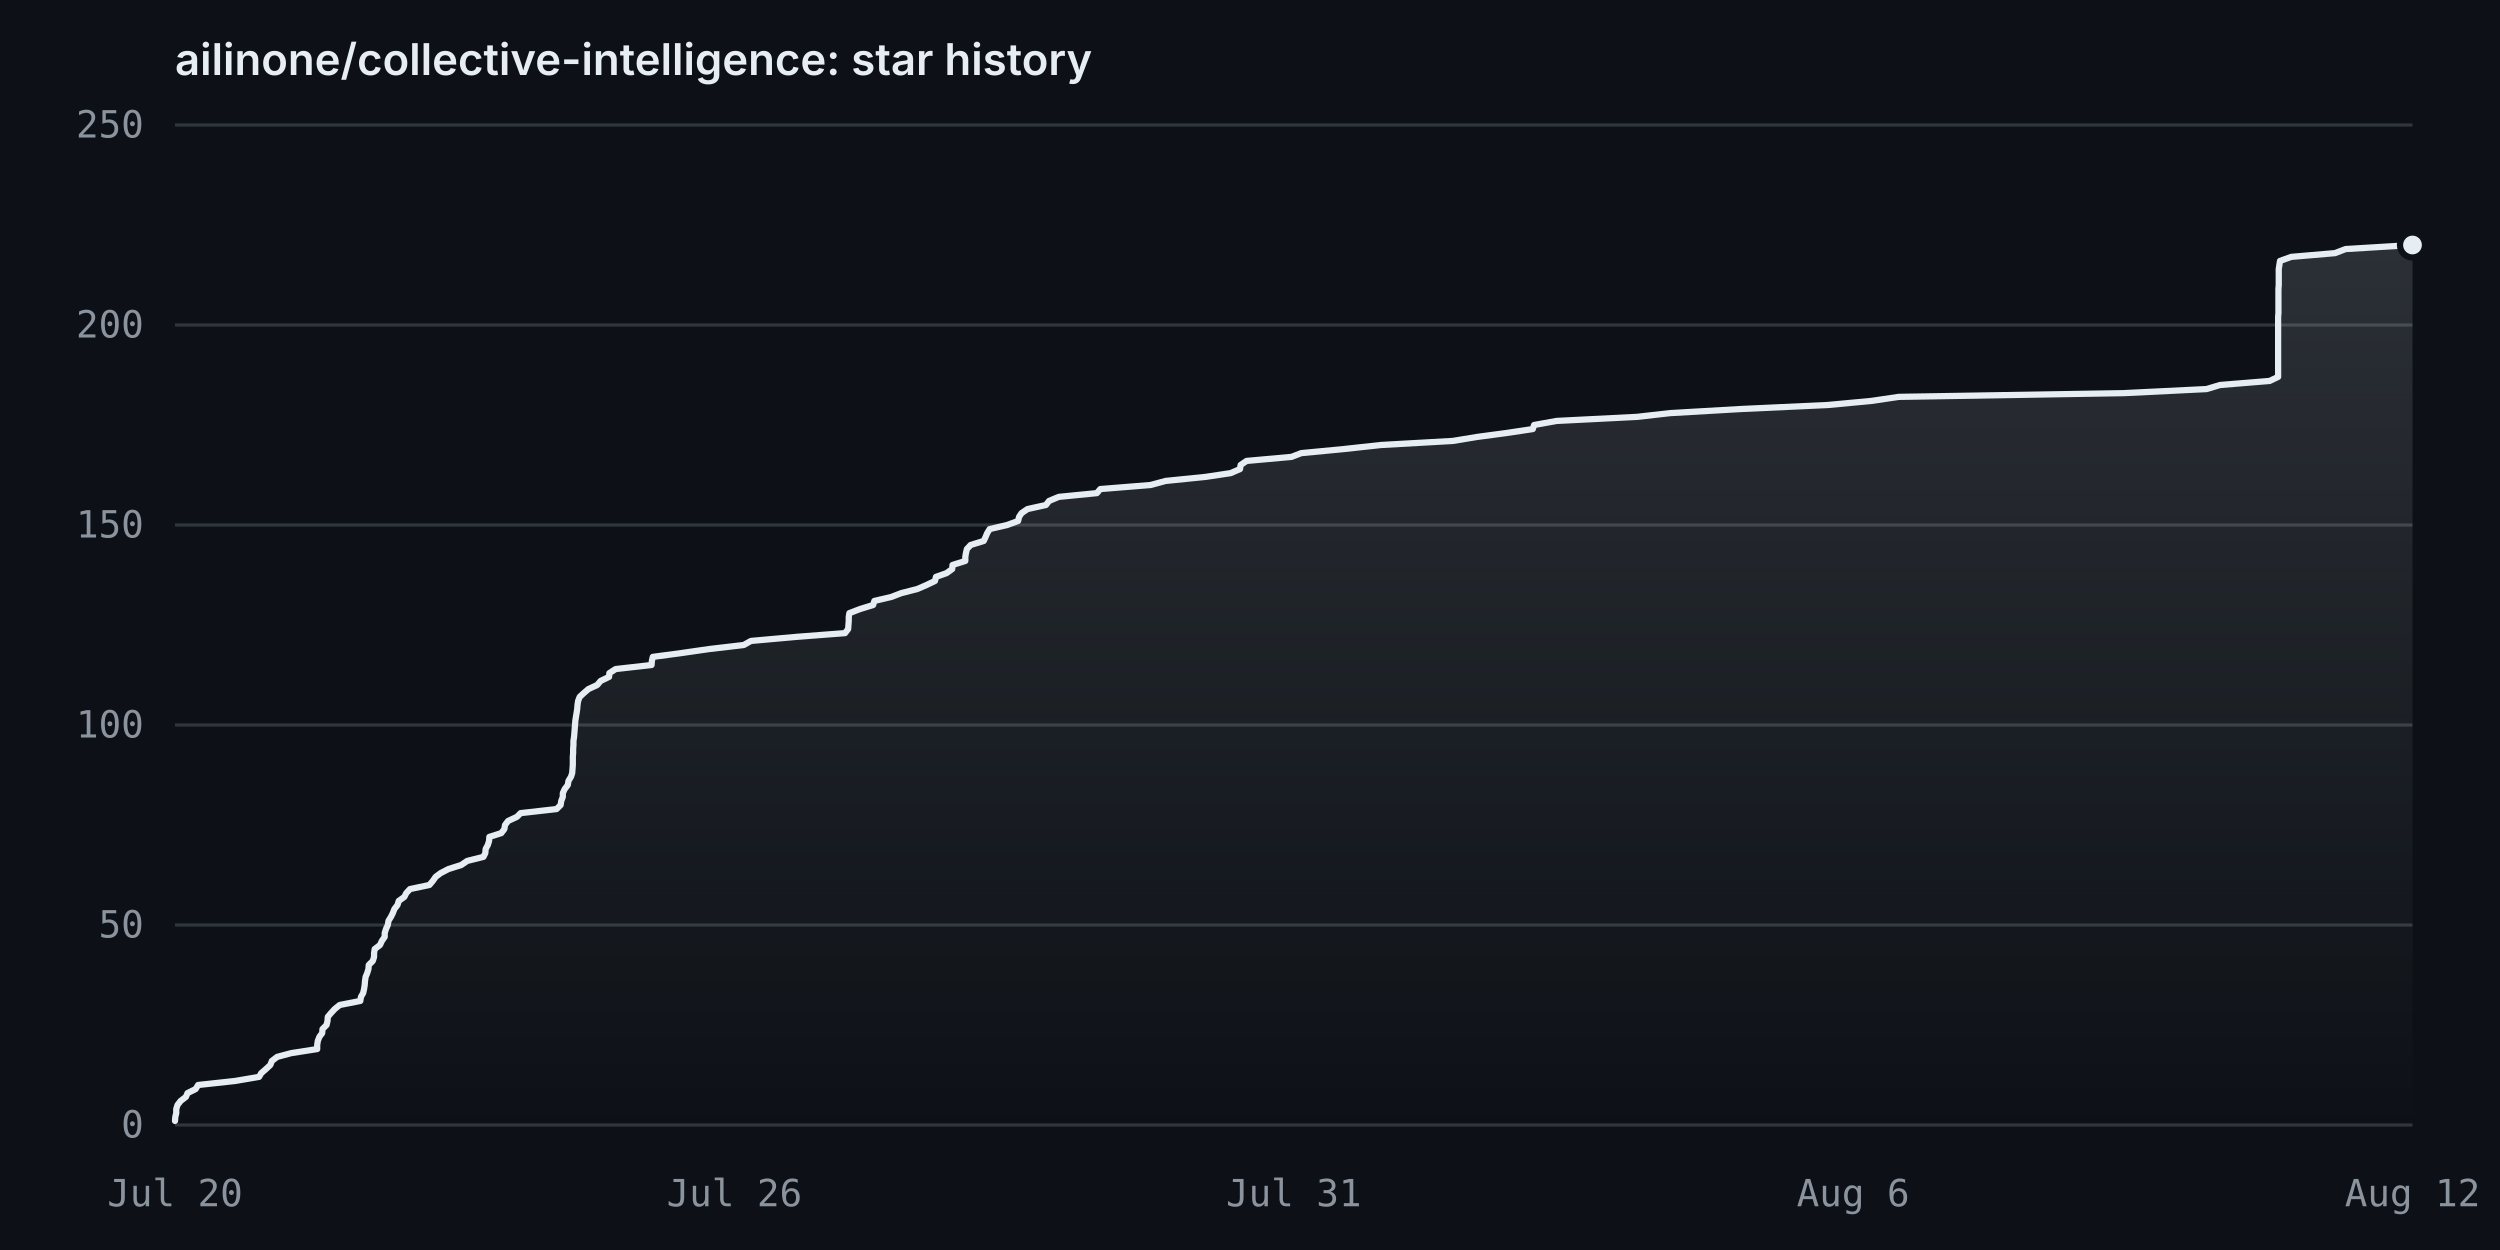
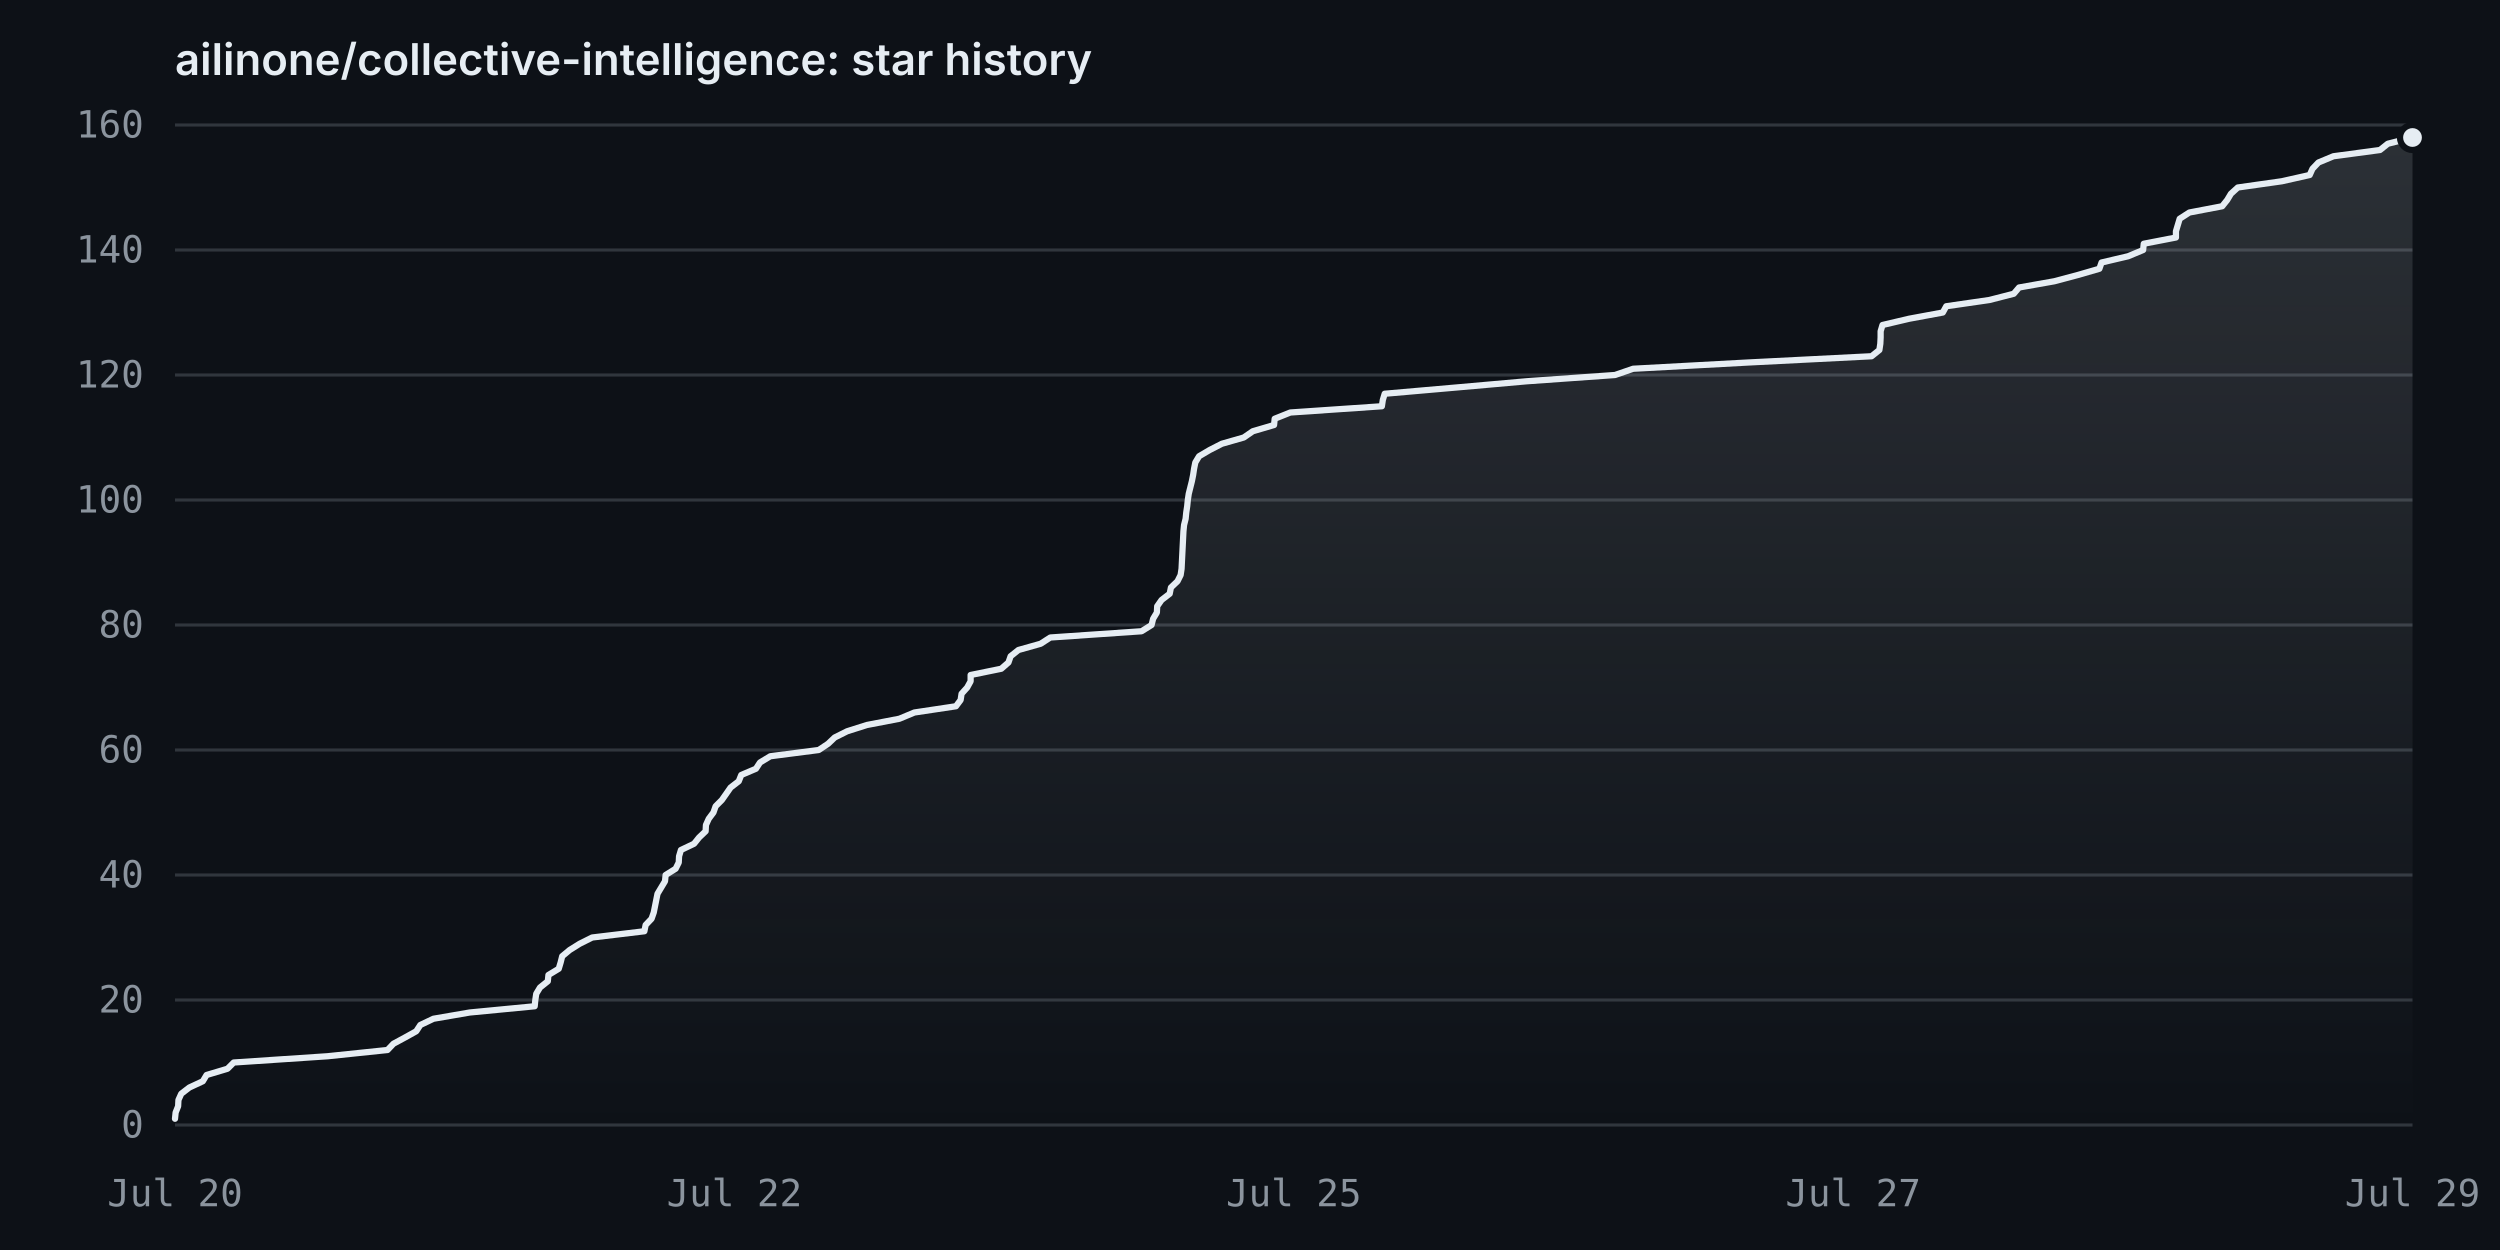
<svg xmlns="http://www.w3.org/2000/svg" viewBox="0 0 800 400" width="800" height="400" role="img" aria-label="Cumulative GitHub stars over time for ailinone/collective-intelligence">
  <rect x="0" y="0" width="800" height="400" fill="#0d1117" />
  <text x="56" y="24" font-size="14" font-weight="600" fill="#e6edf3" font-family="-apple-system, Segoe UI, sans-serif">ailinone/collective-intelligence: star history</text>
  <g>
    <line x1="56" y1="360.0" x2="772" y2="360.0" stroke="#30363d" stroke-width="1" />
-     <line x1="56" y1="296.0" x2="772" y2="296.0" stroke="#30363d" stroke-width="1" />
-     <line x1="56" y1="232.0" x2="772" y2="232.0" stroke="#30363d" stroke-width="1" />
-     <line x1="56" y1="168.0" x2="772" y2="168.0" stroke="#30363d" stroke-width="1" />
-     <line x1="56" y1="104.0" x2="772" y2="104.0" stroke="#30363d" stroke-width="1" />
+     <line x1="56" y1="320.0" x2="772" y2="320.0" stroke="#30363d" stroke-width="1" />
+     <line x1="56" y1="280.0" x2="772" y2="280.0" stroke="#30363d" stroke-width="1" />
+     <line x1="56" y1="240.0" x2="772" y2="240.0" stroke="#30363d" stroke-width="1" />
+     <line x1="56" y1="200.0" x2="772" y2="200.0" stroke="#30363d" stroke-width="1" />
+     <line x1="56" y1="160.0" x2="772" y2="160.0" stroke="#30363d" stroke-width="1" />
+     <line x1="56" y1="120.0" x2="772" y2="120.0" stroke="#30363d" stroke-width="1" />
+     <line x1="56" y1="80.0" x2="772" y2="80.0" stroke="#30363d" stroke-width="1" />
    <line x1="56" y1="40.0" x2="772" y2="40.0" stroke="#30363d" stroke-width="1" />
    <text x="46" y="364.0" text-anchor="end" font-size="12" fill="#8b949e" font-family="ui-monospace, Consolas, monospace">0</text>
-     <text x="46" y="300.0" text-anchor="end" font-size="12" fill="#8b949e" font-family="ui-monospace, Consolas, monospace">50</text>
-     <text x="46" y="236.0" text-anchor="end" font-size="12" fill="#8b949e" font-family="ui-monospace, Consolas, monospace">100</text>
-     <text x="46" y="172.0" text-anchor="end" font-size="12" fill="#8b949e" font-family="ui-monospace, Consolas, monospace">150</text>
-     <text x="46" y="108.0" text-anchor="end" font-size="12" fill="#8b949e" font-family="ui-monospace, Consolas, monospace">200</text>
-     <text x="46" y="44.0" text-anchor="end" font-size="12" fill="#8b949e" font-family="ui-monospace, Consolas, monospace">250</text>
+     <text x="46" y="324.0" text-anchor="end" font-size="12" fill="#8b949e" font-family="ui-monospace, Consolas, monospace">20</text>
+     <text x="46" y="284.0" text-anchor="end" font-size="12" fill="#8b949e" font-family="ui-monospace, Consolas, monospace">40</text>
+     <text x="46" y="244.0" text-anchor="end" font-size="12" fill="#8b949e" font-family="ui-monospace, Consolas, monospace">60</text>
+     <text x="46" y="204.0" text-anchor="end" font-size="12" fill="#8b949e" font-family="ui-monospace, Consolas, monospace">80</text>
+     <text x="46" y="164.0" text-anchor="end" font-size="12" fill="#8b949e" font-family="ui-monospace, Consolas, monospace">100</text>
+     <text x="46" y="124.0" text-anchor="end" font-size="12" fill="#8b949e" font-family="ui-monospace, Consolas, monospace">120</text>
+     <text x="46" y="84.0" text-anchor="end" font-size="12" fill="#8b949e" font-family="ui-monospace, Consolas, monospace">140</text>
+     <text x="46" y="44.0" text-anchor="end" font-size="12" fill="#8b949e" font-family="ui-monospace, Consolas, monospace">160</text>
    <text x="56.0" y="386" text-anchor="middle" font-size="12" fill="#8b949e" font-family="ui-monospace, Consolas, monospace">Jul 20</text>
-     <text x="235.0" y="386" text-anchor="middle" font-size="12" fill="#8b949e" font-family="ui-monospace, Consolas, monospace">Jul 26</text>
-     <text x="414.0" y="386" text-anchor="middle" font-size="12" fill="#8b949e" font-family="ui-monospace, Consolas, monospace">Jul 31</text>
-     <text x="593.0" y="386" text-anchor="middle" font-size="12" fill="#8b949e" font-family="ui-monospace, Consolas, monospace">Aug 6</text>
-     <text x="772.0" y="386" text-anchor="middle" font-size="12" fill="#8b949e" font-family="ui-monospace, Consolas, monospace">Aug 12</text>
+     <text x="235.0" y="386" text-anchor="middle" font-size="12" fill="#8b949e" font-family="ui-monospace, Consolas, monospace">Jul 22</text>
+     <text x="414.0" y="386" text-anchor="middle" font-size="12" fill="#8b949e" font-family="ui-monospace, Consolas, monospace">Jul 25</text>
+     <text x="593.0" y="386" text-anchor="middle" font-size="12" fill="#8b949e" font-family="ui-monospace, Consolas, monospace">Jul 27</text>
+     <text x="772.0" y="386" text-anchor="middle" font-size="12" fill="#8b949e" font-family="ui-monospace, Consolas, monospace">Jul 29</text>
  </g>
-   <path d="M56.0,358.7 L56.1,357.4 L56.4,356.2 L56.4,354.9 L56.8,353.6 L57.8,352.3 L59.5,351.0 L60.0,349.8 L62.6,348.5 L63.4,347.2 L75.3,345.9 L82.9,344.6 L83.6,343.4 L85.1,342.1 L86.5,340.8 L87.0,339.5 L88.7,338.2 L93.2,337.0 L101.5,335.7 L101.5,334.4 L101.7,333.1 L102.2,331.8 L103.1,330.6 L103.2,329.3 L104.5,328.0 L104.8,326.7 L104.9,325.4 L105.9,324.2 L107.1,322.9 L108.7,321.6 L115.3,320.3 L115.5,319.0 L116.2,317.8 L116.5,316.5 L116.7,315.2 L116.8,313.9 L117.0,312.6 L117.5,311.4 L117.9,310.1 L118.0,308.8 L119.3,307.5 L119.7,306.2 L119.7,305.0 L119.9,303.7 L121.6,302.4 L122.2,301.1 L123.1,299.8 L123.1,298.6 L123.5,297.3 L124.1,296.0 L124.3,294.7 L125.1,293.4 L125.7,292.2 L126.2,290.9 L127.2,289.6 L127.6,288.3 L129.4,287.0 L130.0,285.8 L131.2,284.5 L137.4,283.2 L138.5,281.9 L139.4,280.6 L141.0,279.4 L143.5,278.1 L147.6,276.8 L149.5,275.5 L154.7,274.2 L155.3,273.0 L155.4,271.7 L156.1,270.4 L156.5,269.1 L156.6,267.8 L160.4,266.6 L161.4,265.3 L161.6,264.0 L162.6,262.7 L165.4,261.4 L166.6,260.2 L178.1,258.9 L179.4,257.6 L179.6,256.3 L180.1,255.0 L180.1,253.8 L180.7,252.5 L181.7,251.2 L181.9,249.9 L182.7,248.6 L183.1,247.4 L183.2,246.1 L183.3,244.8 L183.3,243.5 L183.3,242.2 L183.4,241.0 L183.4,239.7 L183.5,238.4 L183.5,237.1 L183.7,235.8 L183.8,234.6 L183.9,233.3 L184.0,232.0 L184.1,230.7 L184.3,229.4 L184.5,228.2 L184.7,226.9 L184.8,225.6 L185.0,224.3 L185.5,223.0 L186.8,221.8 L188.3,220.5 L191.1,219.2 L192.2,217.9 L194.9,216.6 L195.0,215.4 L197.0,214.1 L208.5,212.8 L208.6,211.5 L208.9,210.2 L217.9,209.0 L226.9,207.7 L238.0,206.4 L240.3,205.1 L254.8,203.8 L270.4,202.6 L271.4,201.3 L271.5,200.0 L271.6,198.7 L271.6,197.4 L271.8,196.2 L275.2,194.9 L279.4,193.6 L279.8,192.3 L285.3,191.0 L288.4,189.8 L293.5,188.5 L296.5,187.2 L299.2,185.9 L299.5,184.6 L302.9,183.4 L304.7,182.1 L304.8,180.8 L308.9,179.5 L308.9,178.2 L309.1,177.0 L309.4,175.7 L310.6,174.4 L314.8,173.1 L315.4,171.8 L315.9,170.6 L316.7,169.3 L322.3,168.0 L325.8,166.7 L326.1,165.4 L326.9,164.2 L328.8,162.9 L334.7,161.6 L335.7,160.3 L338.8,159.0 L351.0,157.8 L352.1,156.5 L368.2,155.2 L373.0,153.9 L385.8,152.6 L393.8,151.4 L396.8,150.1 L397.0,148.8 L398.9,147.5 L413.3,146.2 L416.4,145.0 L430.0,143.7 L441.9,142.4 L464.9,141.1 L472.8,139.8 L481.8,138.6 L490.5,137.3 L490.9,136.0 L498.1,134.7 L523.8,133.4 L534.4,132.2 L556.8,130.9 L584.9,129.6 L598.8,128.3 L607.6,127.0 L679.7,125.8 L706.1,124.5 L710.4,123.2 L726.3,121.9 L729.0,120.6 L729.0,119.4 L729.0,118.1 L729.0,116.8 L729.0,115.5 L729.0,114.2 L729.0,113.0 L729.0,111.7 L729.0,110.4 L729.0,109.1 L729.0,107.8 L729.0,106.6 L729.0,105.3 L729.0,104.0 L729.0,102.7 L729.0,101.4 L729.1,100.2 L729.1,98.9 L729.1,97.6 L729.1,96.3 L729.1,95.0 L729.1,93.8 L729.1,92.5 L729.2,91.2 L729.2,89.9 L729.2,88.6 L729.2,87.4 L729.2,86.1 L729.4,84.8 L729.6,83.5 L733.2,82.2 L747.2,81.0 L750.6,79.7 L772.0,78.4 L772.0,360.0 L56.0,360.0 Z" fill="url(#fill-dark)" stroke="none" />
-   <path d="M56.0,358.7 L56.1,357.4 L56.4,356.2 L56.4,354.9 L56.8,353.6 L57.8,352.3 L59.5,351.0 L60.0,349.8 L62.6,348.5 L63.4,347.2 L75.3,345.9 L82.9,344.6 L83.6,343.4 L85.1,342.1 L86.5,340.8 L87.0,339.5 L88.7,338.2 L93.2,337.0 L101.5,335.7 L101.5,334.4 L101.7,333.1 L102.2,331.8 L103.1,330.6 L103.2,329.3 L104.5,328.0 L104.8,326.7 L104.9,325.4 L105.9,324.2 L107.1,322.9 L108.7,321.6 L115.3,320.3 L115.5,319.0 L116.2,317.8 L116.5,316.5 L116.7,315.2 L116.8,313.9 L117.0,312.6 L117.5,311.4 L117.9,310.1 L118.0,308.8 L119.3,307.5 L119.7,306.2 L119.7,305.0 L119.9,303.7 L121.6,302.4 L122.2,301.1 L123.1,299.8 L123.1,298.6 L123.5,297.3 L124.1,296.0 L124.3,294.7 L125.1,293.4 L125.7,292.2 L126.2,290.9 L127.2,289.6 L127.6,288.3 L129.4,287.0 L130.0,285.8 L131.2,284.5 L137.4,283.2 L138.5,281.9 L139.4,280.6 L141.0,279.4 L143.5,278.1 L147.6,276.8 L149.5,275.5 L154.7,274.2 L155.3,273.0 L155.4,271.7 L156.1,270.4 L156.5,269.1 L156.6,267.8 L160.4,266.6 L161.4,265.3 L161.6,264.0 L162.6,262.7 L165.4,261.4 L166.6,260.2 L178.1,258.9 L179.4,257.6 L179.6,256.3 L180.1,255.0 L180.1,253.8 L180.7,252.5 L181.7,251.2 L181.9,249.9 L182.7,248.6 L183.1,247.4 L183.2,246.1 L183.3,244.8 L183.3,243.5 L183.3,242.2 L183.4,241.0 L183.4,239.7 L183.5,238.4 L183.5,237.1 L183.7,235.8 L183.8,234.6 L183.9,233.3 L184.0,232.0 L184.1,230.7 L184.3,229.4 L184.5,228.2 L184.7,226.9 L184.8,225.6 L185.0,224.3 L185.5,223.0 L186.8,221.8 L188.3,220.5 L191.1,219.2 L192.2,217.9 L194.9,216.6 L195.0,215.4 L197.0,214.1 L208.5,212.8 L208.6,211.5 L208.9,210.2 L217.9,209.0 L226.9,207.7 L238.0,206.4 L240.3,205.1 L254.8,203.8 L270.4,202.6 L271.4,201.3 L271.5,200.0 L271.6,198.7 L271.6,197.4 L271.8,196.2 L275.2,194.9 L279.4,193.6 L279.8,192.3 L285.3,191.0 L288.4,189.8 L293.5,188.5 L296.5,187.2 L299.2,185.9 L299.5,184.6 L302.9,183.4 L304.7,182.1 L304.8,180.8 L308.9,179.5 L308.9,178.2 L309.1,177.0 L309.4,175.7 L310.6,174.4 L314.8,173.1 L315.4,171.8 L315.9,170.6 L316.7,169.3 L322.3,168.0 L325.8,166.7 L326.1,165.4 L326.9,164.2 L328.8,162.9 L334.7,161.6 L335.7,160.3 L338.8,159.0 L351.0,157.8 L352.1,156.5 L368.2,155.2 L373.0,153.9 L385.8,152.6 L393.8,151.4 L396.8,150.1 L397.0,148.8 L398.9,147.5 L413.3,146.2 L416.4,145.0 L430.0,143.7 L441.9,142.4 L464.9,141.1 L472.8,139.8 L481.8,138.6 L490.5,137.3 L490.9,136.0 L498.1,134.7 L523.8,133.4 L534.4,132.2 L556.8,130.9 L584.9,129.6 L598.8,128.3 L607.6,127.0 L679.7,125.8 L706.1,124.5 L710.4,123.2 L726.3,121.9 L729.0,120.6 L729.0,119.4 L729.0,118.1 L729.0,116.8 L729.0,115.5 L729.0,114.2 L729.0,113.0 L729.0,111.7 L729.0,110.4 L729.0,109.1 L729.0,107.8 L729.0,106.6 L729.0,105.3 L729.0,104.0 L729.0,102.7 L729.0,101.4 L729.1,100.2 L729.1,98.9 L729.1,97.6 L729.1,96.3 L729.1,95.0 L729.1,93.8 L729.1,92.5 L729.2,91.2 L729.2,89.9 L729.2,88.6 L729.2,87.4 L729.2,86.1 L729.4,84.8 L729.6,83.5 L733.2,82.2 L747.2,81.0 L750.6,79.7 L772.0,78.4" fill="none" stroke="#e6edf3" stroke-width="2" stroke-linejoin="round" stroke-linecap="round" />
-   <circle cx="772.0" cy="78.4" r="4" fill="#e6edf3" stroke="#0d1117" stroke-width="2" />
+   <path d="M56.0,358.0 L56.2,356.0 L57.0,354.0 L57.1,352.0 L58.0,350.0 L60.6,348.0 L64.9,346.0 L66.1,344.0 L72.8,342.0 L74.8,340.0 L104.8,338.0 L124.0,336.0 L125.9,334.0 L129.6,332.0 L133.2,330.0 L134.5,328.0 L138.7,326.0 L150.3,324.0 L171.1,322.0 L171.3,320.0 L171.6,318.0 L172.8,316.0 L175.3,314.0 L175.5,312.0 L178.8,310.0 L179.4,308.0 L179.9,306.0 L182.3,304.0 L185.5,302.0 L189.5,300.0 L206.2,298.0 L206.6,296.0 L208.5,294.0 L209.2,292.0 L209.6,290.0 L210.0,288.0 L210.4,286.0 L211.6,284.0 L212.8,282.0 L213.0,280.0 L216.2,278.0 L217.2,276.0 L217.3,274.0 L217.9,272.0 L222.1,270.0 L223.7,268.0 L225.8,266.0 L225.9,264.0 L226.8,262.0 L228.3,260.0 L229.0,258.0 L231.0,256.0 L232.4,254.0 L233.8,252.0 L236.4,250.0 L237.2,248.0 L241.9,246.0 L243.2,244.0 L246.5,242.0 L262.0,240.0 L265.0,238.0 L267.1,236.0 L271.1,234.0 L277.4,232.0 L287.8,230.0 L292.6,228.0 L305.9,226.0 L307.4,224.0 L307.7,222.0 L309.5,220.0 L310.6,218.0 L310.6,216.0 L320.4,214.0 L322.7,212.0 L323.4,210.0 L325.9,208.0 L333.0,206.0 L336.1,204.0 L365.3,202.0 L368.5,200.0 L369.0,198.0 L370.2,196.0 L370.3,194.0 L371.7,192.0 L374.3,190.0 L374.7,188.0 L376.8,186.0 L377.8,184.0 L378.1,182.0 L378.2,180.0 L378.3,178.0 L378.4,176.0 L378.5,174.0 L378.6,172.0 L378.7,170.0 L378.9,168.0 L379.4,166.0 L379.6,164.0 L379.9,162.0 L380.1,160.0 L380.4,158.0 L380.9,156.0 L381.4,154.0 L381.8,152.0 L382.1,150.0 L382.5,148.0 L383.7,146.0 L387.1,144.0 L391.0,142.0 L398.0,140.0 L400.9,138.0 L407.7,136.0 L407.9,134.0 L412.9,132.0 L442.2,130.0 L442.5,128.0 L443.1,126.0 L466.0,124.0 L488.6,122.0 L516.8,120.0 L522.6,118.0 L559.4,116.0 L598.9,114.0 L601.4,112.0 L601.7,110.0 L601.8,108.0 L601.8,106.0 L602.4,104.0 L610.9,102.0 L621.7,100.0 L622.8,98.0 L636.6,96.0 L644.4,94.0 L646.1,92.0 L657.4,90.0 L664.9,88.0 L671.8,86.0 L672.5,84.0 L681.0,82.0 L685.8,80.0 L686.0,78.0 L696.3,76.0 L696.3,74.0 L696.9,72.0 L697.5,70.0 L700.6,68.0 L711.1,66.0 L712.7,64.0 L713.9,62.0 L716.1,60.0 L730.2,58.0 L739.1,56.0 L740.0,54.0 L741.9,52.0 L746.7,50.0 L761.6,48.0 L764.1,46.0 L772.0,44.0 L772.0,360.0 L56.0,360.0 Z" fill="url(#fill-dark)" stroke="none" />
+   <path d="M56.0,358.0 L56.2,356.0 L57.0,354.0 L57.1,352.0 L58.0,350.0 L60.6,348.0 L64.9,346.0 L66.1,344.0 L72.8,342.0 L74.8,340.0 L104.8,338.0 L124.0,336.0 L125.9,334.0 L129.6,332.0 L133.2,330.0 L134.5,328.0 L138.7,326.0 L150.3,324.0 L171.1,322.0 L171.3,320.0 L171.6,318.0 L172.8,316.0 L175.3,314.0 L175.5,312.0 L178.8,310.0 L179.4,308.0 L179.9,306.0 L182.3,304.0 L185.5,302.0 L189.5,300.0 L206.2,298.0 L206.6,296.0 L208.5,294.0 L209.2,292.0 L209.6,290.0 L210.0,288.0 L210.4,286.0 L211.6,284.0 L212.8,282.0 L213.0,280.0 L216.2,278.0 L217.2,276.0 L217.3,274.0 L217.9,272.0 L222.1,270.0 L223.7,268.0 L225.8,266.0 L225.9,264.0 L226.8,262.0 L228.3,260.0 L229.0,258.0 L231.0,256.0 L232.4,254.0 L233.8,252.0 L236.4,250.0 L237.2,248.0 L241.9,246.0 L243.2,244.0 L246.5,242.0 L262.0,240.0 L265.0,238.0 L267.1,236.0 L271.1,234.0 L277.4,232.0 L287.8,230.0 L292.6,228.0 L305.9,226.0 L307.4,224.0 L307.7,222.0 L309.5,220.0 L310.6,218.0 L310.6,216.0 L320.4,214.0 L322.7,212.0 L323.4,210.0 L325.9,208.0 L333.0,206.0 L336.1,204.0 L365.3,202.0 L368.5,200.0 L369.0,198.0 L370.2,196.0 L370.3,194.0 L371.7,192.0 L374.3,190.0 L374.7,188.0 L376.8,186.0 L377.8,184.0 L378.1,182.0 L378.2,180.0 L378.3,178.0 L378.4,176.0 L378.5,174.0 L378.6,172.0 L378.7,170.0 L378.9,168.0 L379.4,166.0 L379.6,164.0 L379.9,162.0 L380.1,160.0 L380.4,158.0 L380.9,156.0 L381.4,154.0 L381.8,152.0 L382.1,150.0 L382.5,148.0 L383.7,146.0 L387.1,144.0 L391.0,142.0 L398.0,140.0 L400.9,138.0 L407.7,136.0 L407.9,134.0 L412.9,132.0 L442.2,130.0 L442.5,128.0 L443.1,126.0 L466.0,124.0 L488.6,122.0 L516.8,120.0 L522.6,118.0 L559.4,116.0 L598.9,114.0 L601.4,112.0 L601.7,110.0 L601.8,108.0 L601.8,106.0 L602.4,104.0 L610.9,102.0 L621.7,100.0 L622.8,98.0 L636.6,96.0 L644.4,94.0 L646.1,92.0 L657.4,90.0 L664.9,88.0 L671.8,86.0 L672.5,84.0 L681.0,82.0 L685.8,80.0 L686.0,78.0 L696.3,76.0 L696.3,74.0 L696.9,72.0 L697.5,70.0 L700.6,68.0 L711.1,66.0 L712.7,64.0 L713.9,62.0 L716.1,60.0 L730.2,58.0 L739.1,56.0 L740.0,54.0 L741.9,52.0 L746.7,50.0 L761.6,48.0 L764.1,46.0 L772.0,44.0" fill="none" stroke="#e6edf3" stroke-width="2" stroke-linejoin="round" stroke-linecap="round" />
+   <circle cx="772.0" cy="44.0" r="4" fill="#e6edf3" stroke="#0d1117" stroke-width="2" />
  <defs>
    <linearGradient id="fill-dark" x1="0" y1="0" x2="0" y2="1">
      <stop offset="0%" stop-color="rgba(230, 237, 243, 0.14)" />
      <stop offset="100%" stop-color="rgba(230, 237, 243, 0.0)" />
    </linearGradient>
  </defs>
</svg>
